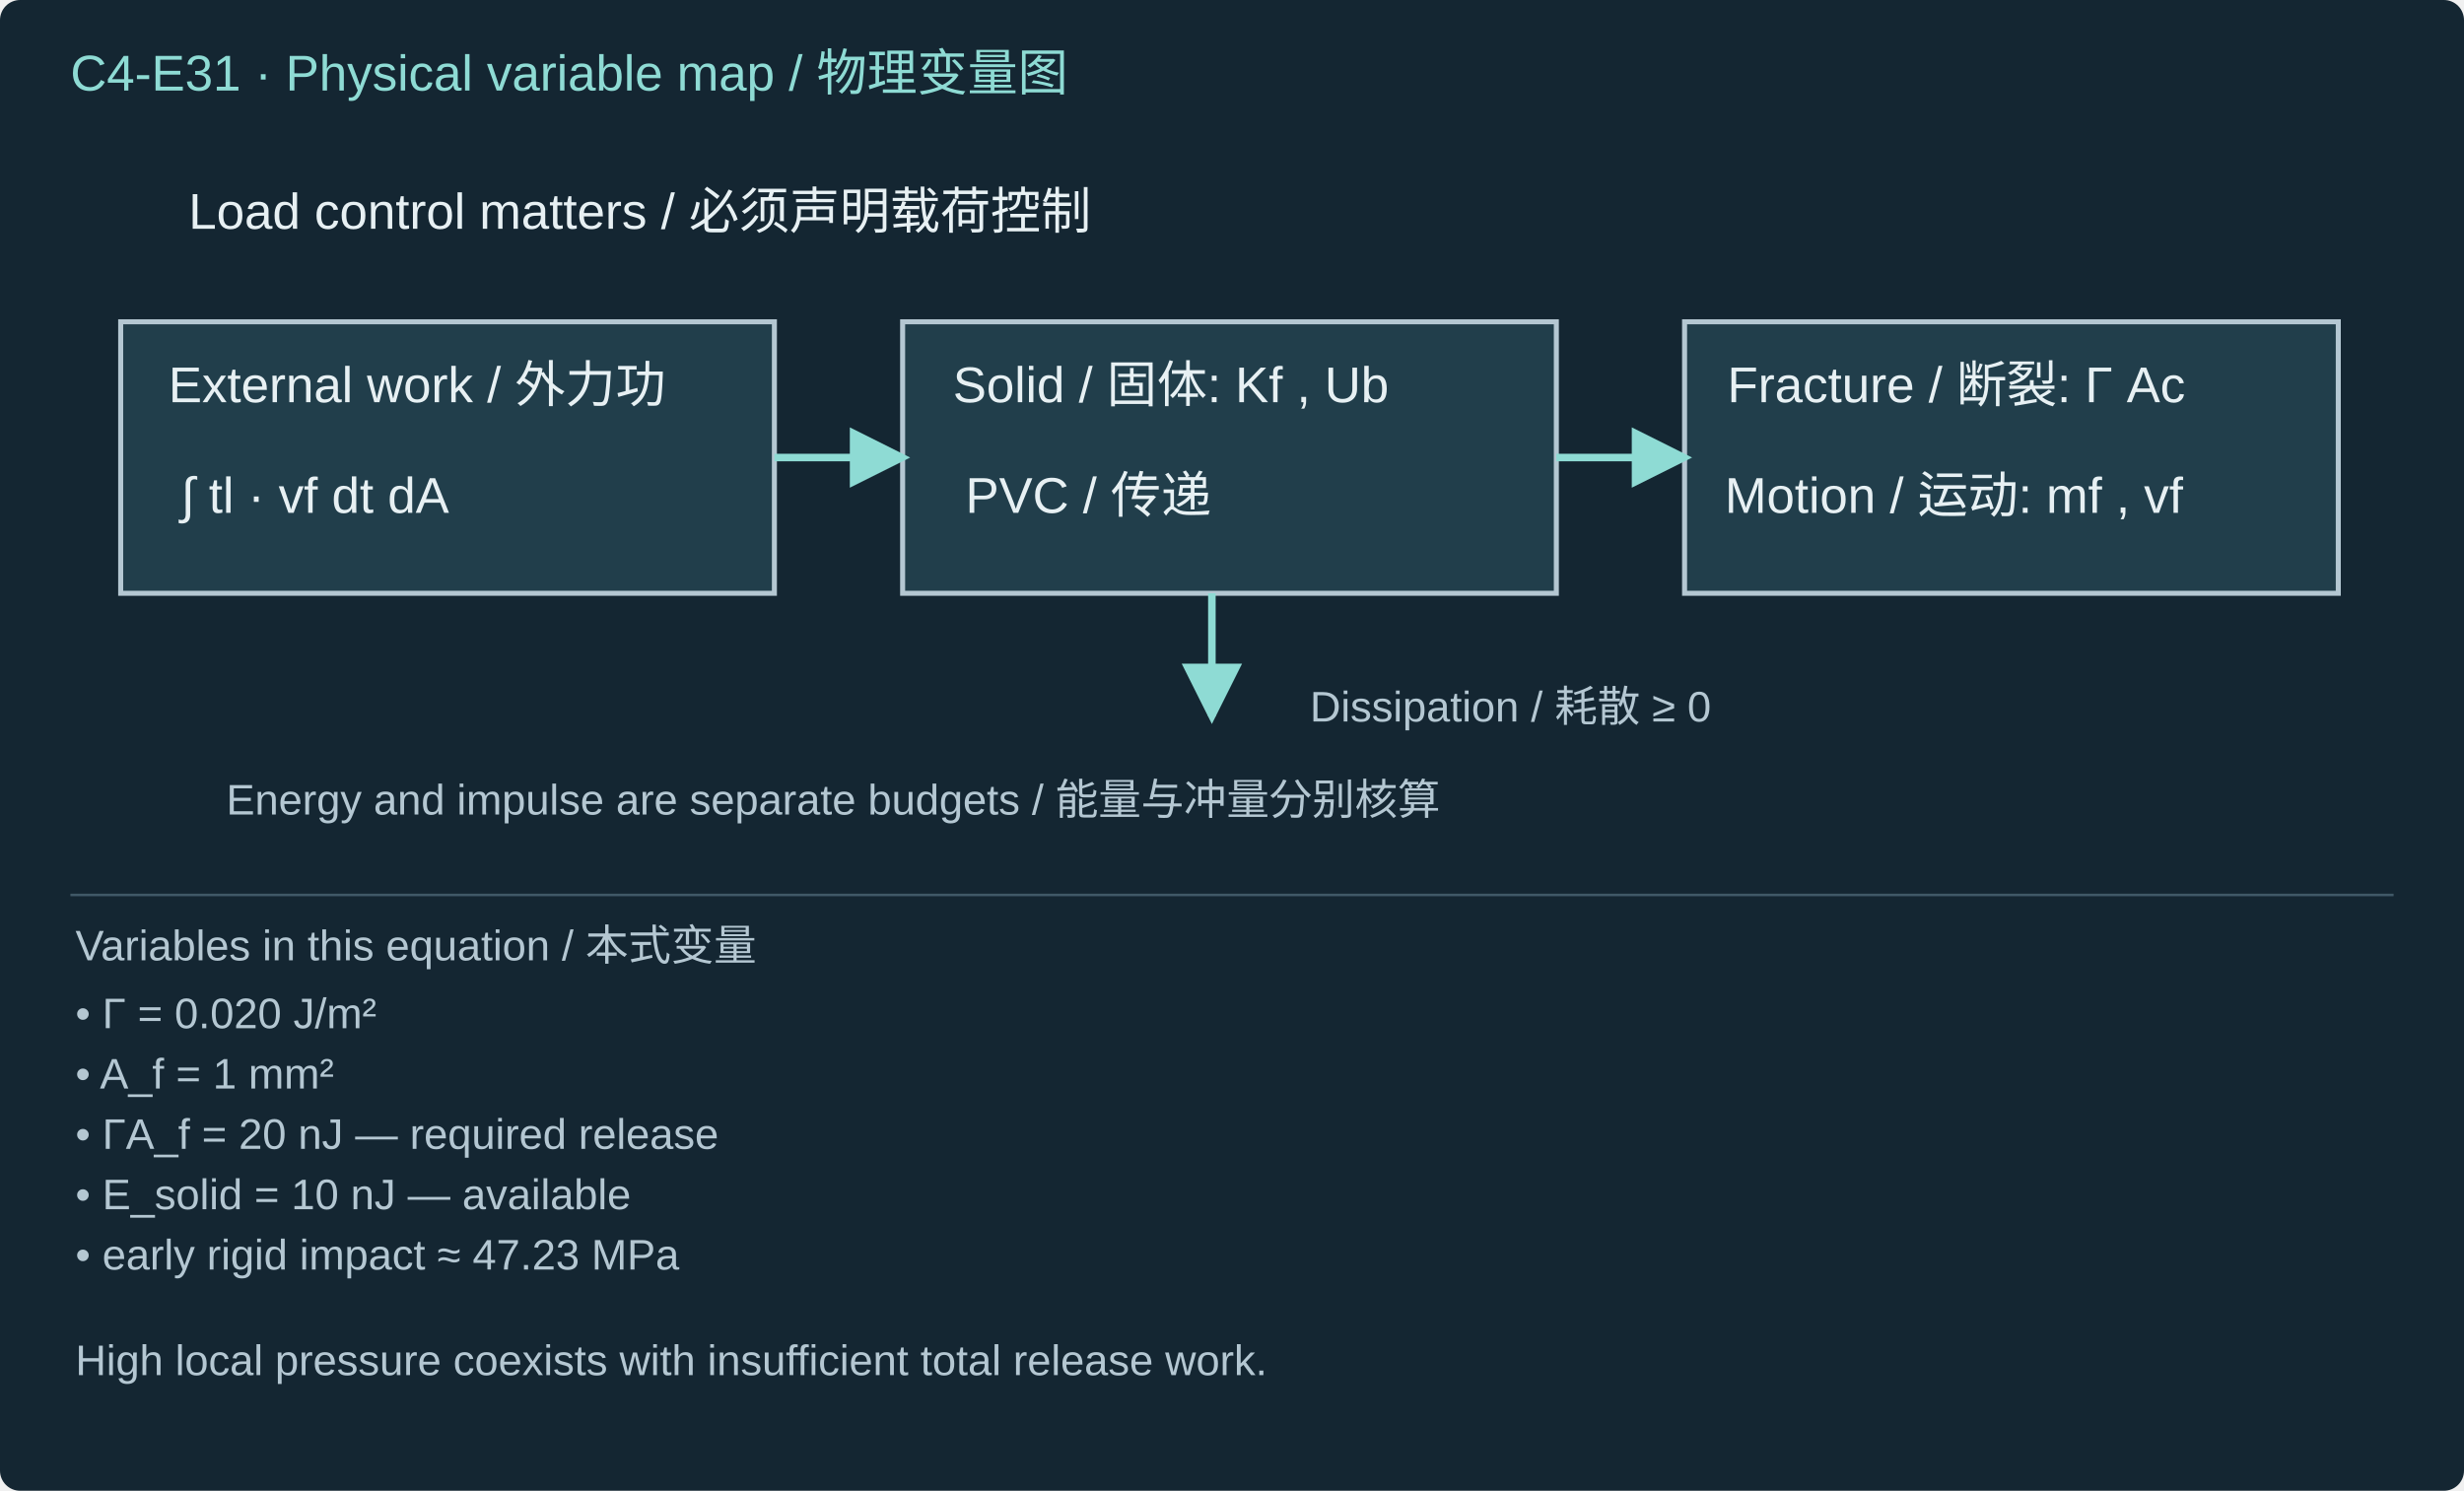
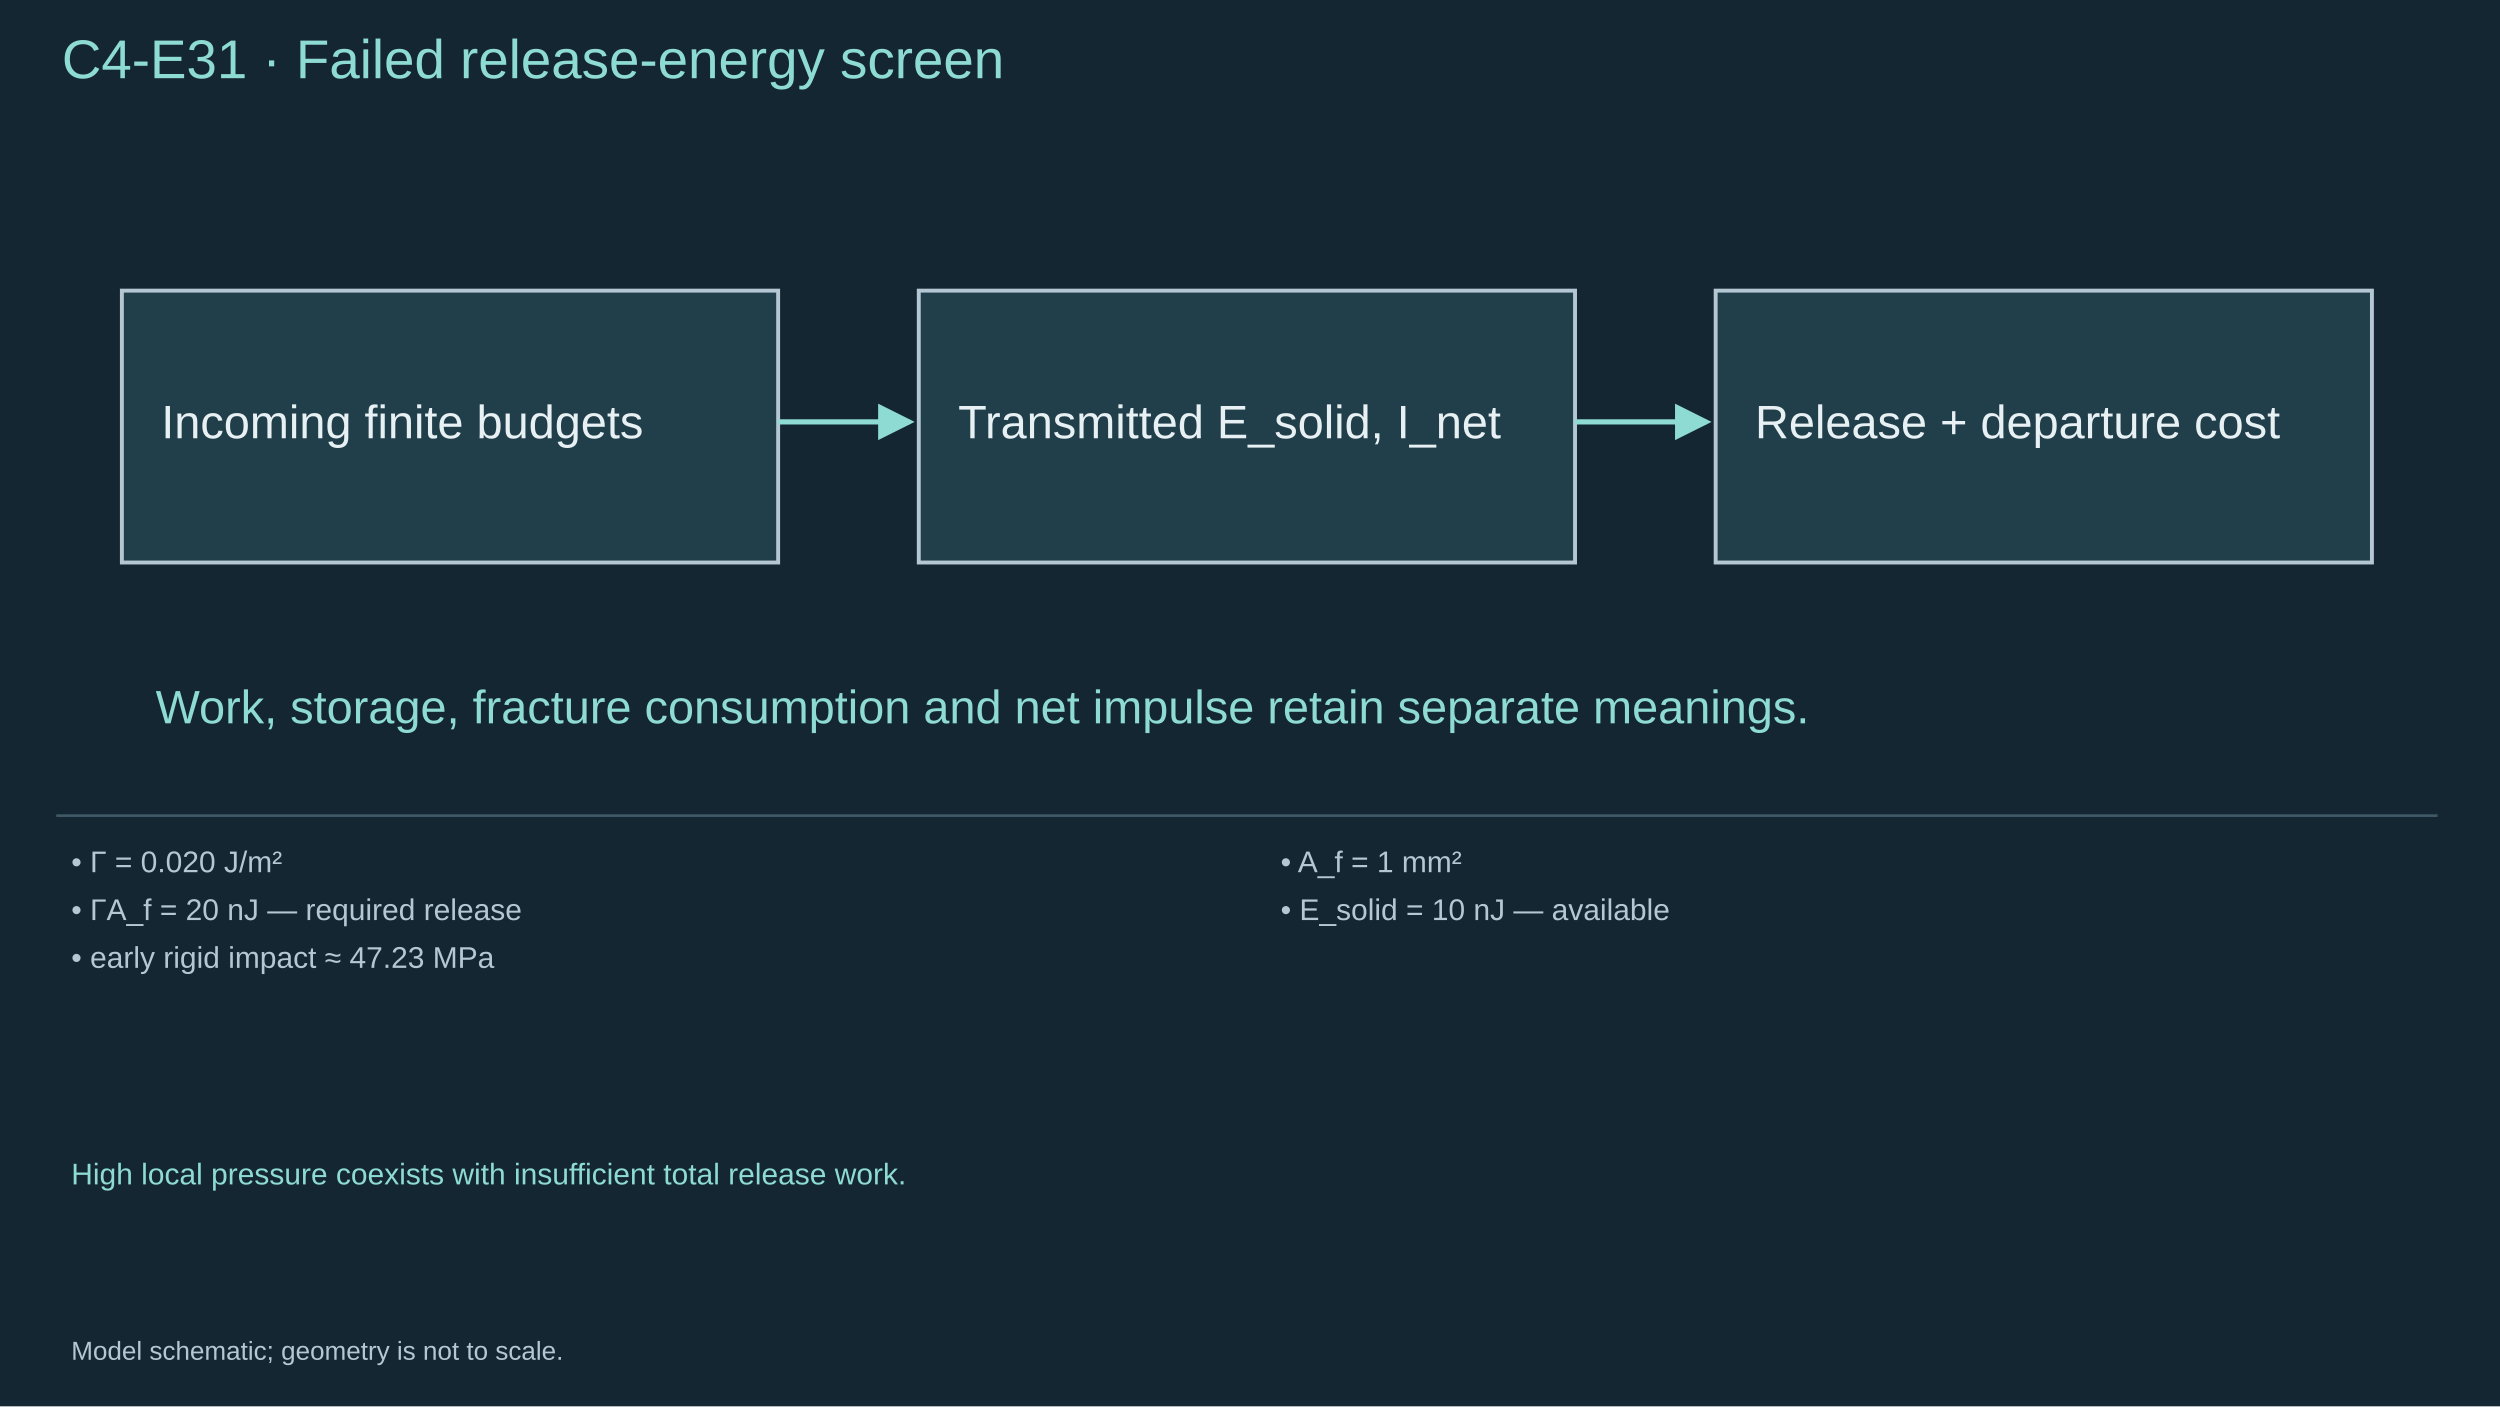
- <svg xmlns="http://www.w3.org/2000/svg" viewBox="0 0 980 593" role="img" aria-labelledby="title desc">
+ <svg xmlns="http://www.w3.org/2000/svg" viewBox="0 0 1279.97 720" role="img">
  <defs>
-     <marker id="arrow" markerWidth="8" markerHeight="8" refX="7" refY="4" orient="auto-start-reverse">
-       <path d="M0 0 L8 4 L0 8Z" fill="#8edbd4" />
+     <marker id="head" markerWidth="7" markerHeight="7" refX="6" refY="3.5" orient="auto-start-reverse" markerUnits="strokeWidth">
+       <path d="M0,0 L7,3.5 L0,7 Z" fill="context-stroke" />
    </marker>
  </defs>
-   <rect width="980" height="593" rx="8" fill="#142632" />
-   <style>text{font-family:Arial,"Microsoft YaHei",sans-serif;fill:#e7f0f3;font-size:20px}.muted{fill:#b4c7d2;font-size:17px}.accent{fill:#8edbd4}.line{fill:none;stroke:#8edbd4;stroke-width:3}.thin{fill:none;stroke:#b4c7d2;stroke-width:2}.arrow{fill:none;stroke:#8edbd4;stroke-width:3;marker-end:url(#arrow)}.area{fill:#213e4b;stroke:#b4c7d2;stroke-width:2}</style>
-   <text x="28" y="36" class="accent">C4-E31 · Physical variable map / 物理变量图</text>
-   <rect x="48" y="128" width="260" height="108" class="area" />
-   <rect x="359" y="128" width="260" height="108" class="area" />
-   <rect x="670" y="128" width="260" height="108" class="area" />
-   <text x="67" y="160" class="">External work / 外力功</text>
-   <text x="72" y="204" class="">∫ tl · vf dt dA</text>
-   <text x="379" y="160" class="">Solid / 固体: Kf , Ub</text>
-   <text x="384" y="204" class="">PVC / 传递</text>
-   <text x="687" y="160" class="">Fracture / 断裂: Γ Ac</text>
-   <text x="686" y="204" class="">Motion / 运动: mf , vf</text>
-   <path d="M308 182 H359" class="arrow" />
-   <path d="M619 182 H670" class="arrow" />
-   <path d="M482 236 V285" class="arrow" />
-   <text x="521" y="287" class="muted">Dissipation / 耗散 ≥ 0</text>
-   <text x="75" y="91" class="">Load control matters / 必须声明载荷控制</text>
-   <text x="90" y="324" class="muted">Energy and impulse are separate budgets / 能量与冲量分别核算</text>
-   <path d="M28 356 H952" stroke="#405967" />
-   <text x="30" y="382" class="muted">Variables in this equation / 本式变量</text>
-   <text x="30" y="409" class="muted">• Γ = 0.020 J/m²</text>
-   <text x="30" y="433" class="muted">• A_f = 1 mm²</text>
-   <text x="30" y="457" class="muted">• ΓA_f = 20 nJ — required release</text>
-   <text x="30" y="481" class="muted">• E_solid = 10 nJ — available</text>
-   <text x="30" y="505" class="muted">• early rigid impact ≈ 47.23 MPa</text>
-   <text x="30" y="547" class="muted">High local pressure coexists with insufficient total release work.</text>
+   <rect width="1279.97" height="720" fill="#142632" />
+   <text id="o000" font-family="Arial,sans-serif" font-size="28" fill="#8EDBD4" text-anchor="start" opacity="1">
+     <tspan x="31.68" y="40.04">C4-E31 · Failed release-energy screen</tspan>
+   </text>
+   <rect id="o001" x="62.4" y="148.8" width="336" height="139.2" fill="#213E4B" stroke="#B4C7D2" stroke-width="2" opacity="1" />
+   <text id="o002" font-family="Arial,sans-serif" font-size="24" fill="#E7F0F3" text-anchor="start" opacity="1">
+     <tspan x="82.56" y="224.4">Incoming finite budgets</tspan>
+   </text>
+   <line id="o003" x1="398.4" y1="216" x2="465.6" y2="216" fill="#FFFFFF" stroke="#8EDBD4" stroke-width="2.667" opacity="1" marker-end="url(#head)" />
+   <rect id="o004" x="470.4" y="148.8" width="336" height="139.2" fill="#213E4B" stroke="#B4C7D2" stroke-width="2" opacity="1" />
+   <text id="o005" font-family="Arial,sans-serif" font-size="24" fill="#E7F0F3" text-anchor="start" opacity="1">
+     <tspan x="490.56" y="224.4">Transmitted E_solid, I_net</tspan>
+   </text>
+   <line id="o006" x1="806.4" y1="216" x2="873.6" y2="216" fill="#FFFFFF" stroke="#8EDBD4" stroke-width="2.667" opacity="1" marker-end="url(#head)" />
+   <rect id="o007" x="878.4" y="148.8" width="336" height="139.2" fill="#213E4B" stroke="#B4C7D2" stroke-width="2" opacity="1" />
+   <text id="o008" font-family="Arial,sans-serif" font-size="24" fill="#E7F0F3" text-anchor="start" opacity="1">
+     <tspan x="898.56" y="224.4">Release + departure cost</tspan>
+   </text>
+   <text id="o009" font-family="Arial,sans-serif" font-size="24" fill="#8EDBD4" text-anchor="start" opacity="1">
+     <tspan x="79.68" y="370.32">Work, storage, fracture consumption and net impulse retain separate meanings.</tspan>
+   </text>
+   <line id="o010" x1="28.8" y1="417.6" x2="1248" y2="417.6" fill="#FFFFFF" stroke="#405967" stroke-width="1.333" opacity="1" />
+   <text id="o011" font-family="Arial,sans-serif" font-size="15.333" fill="#B4C7D2" text-anchor="start" opacity="1">
+     <tspan x="36.48" y="446.567">• Γ = 0.020 J/m²</tspan>
+   </text>
+   <text id="o012" font-family="Arial,sans-serif" font-size="15.333" fill="#B4C7D2" text-anchor="start" opacity="1">
+     <tspan x="655.68" y="446.567">• A_f = 1 mm²</tspan>
+   </text>
+   <text id="o013" font-family="Arial,sans-serif" font-size="15.333" fill="#B4C7D2" text-anchor="start" opacity="1">
+     <tspan x="36.48" y="471.047">• ΓA_f = 20 nJ — required release</tspan>
+   </text>
+   <text id="o014" font-family="Arial,sans-serif" font-size="15.333" fill="#B4C7D2" text-anchor="start" opacity="1">
+     <tspan x="655.68" y="471.047">• E_solid = 10 nJ — available</tspan>
+   </text>
+   <text id="o015" font-family="Arial,sans-serif" font-size="15.333" fill="#B4C7D2" text-anchor="start" opacity="1">
+     <tspan x="36.48" y="495.527">• early rigid impact ≈ 47.23 MPa</tspan>
+   </text>
+   <text id="o016" font-family="Arial,sans-serif" font-size="15.333" fill="#8EDBD4" text-anchor="start" opacity="1">
+     <tspan x="36.48" y="606.407">High local pressure coexists with insufficient total release work.</tspan>
+   </text>
+   <text id="o017" font-family="Arial,sans-serif" font-size="13.333" fill="#B4C7D2" text-anchor="start" opacity="1">
+     <tspan x="36.48" y="696.187">Model schematic; geometry is not to scale.</tspan>
+   </text>
</svg>
